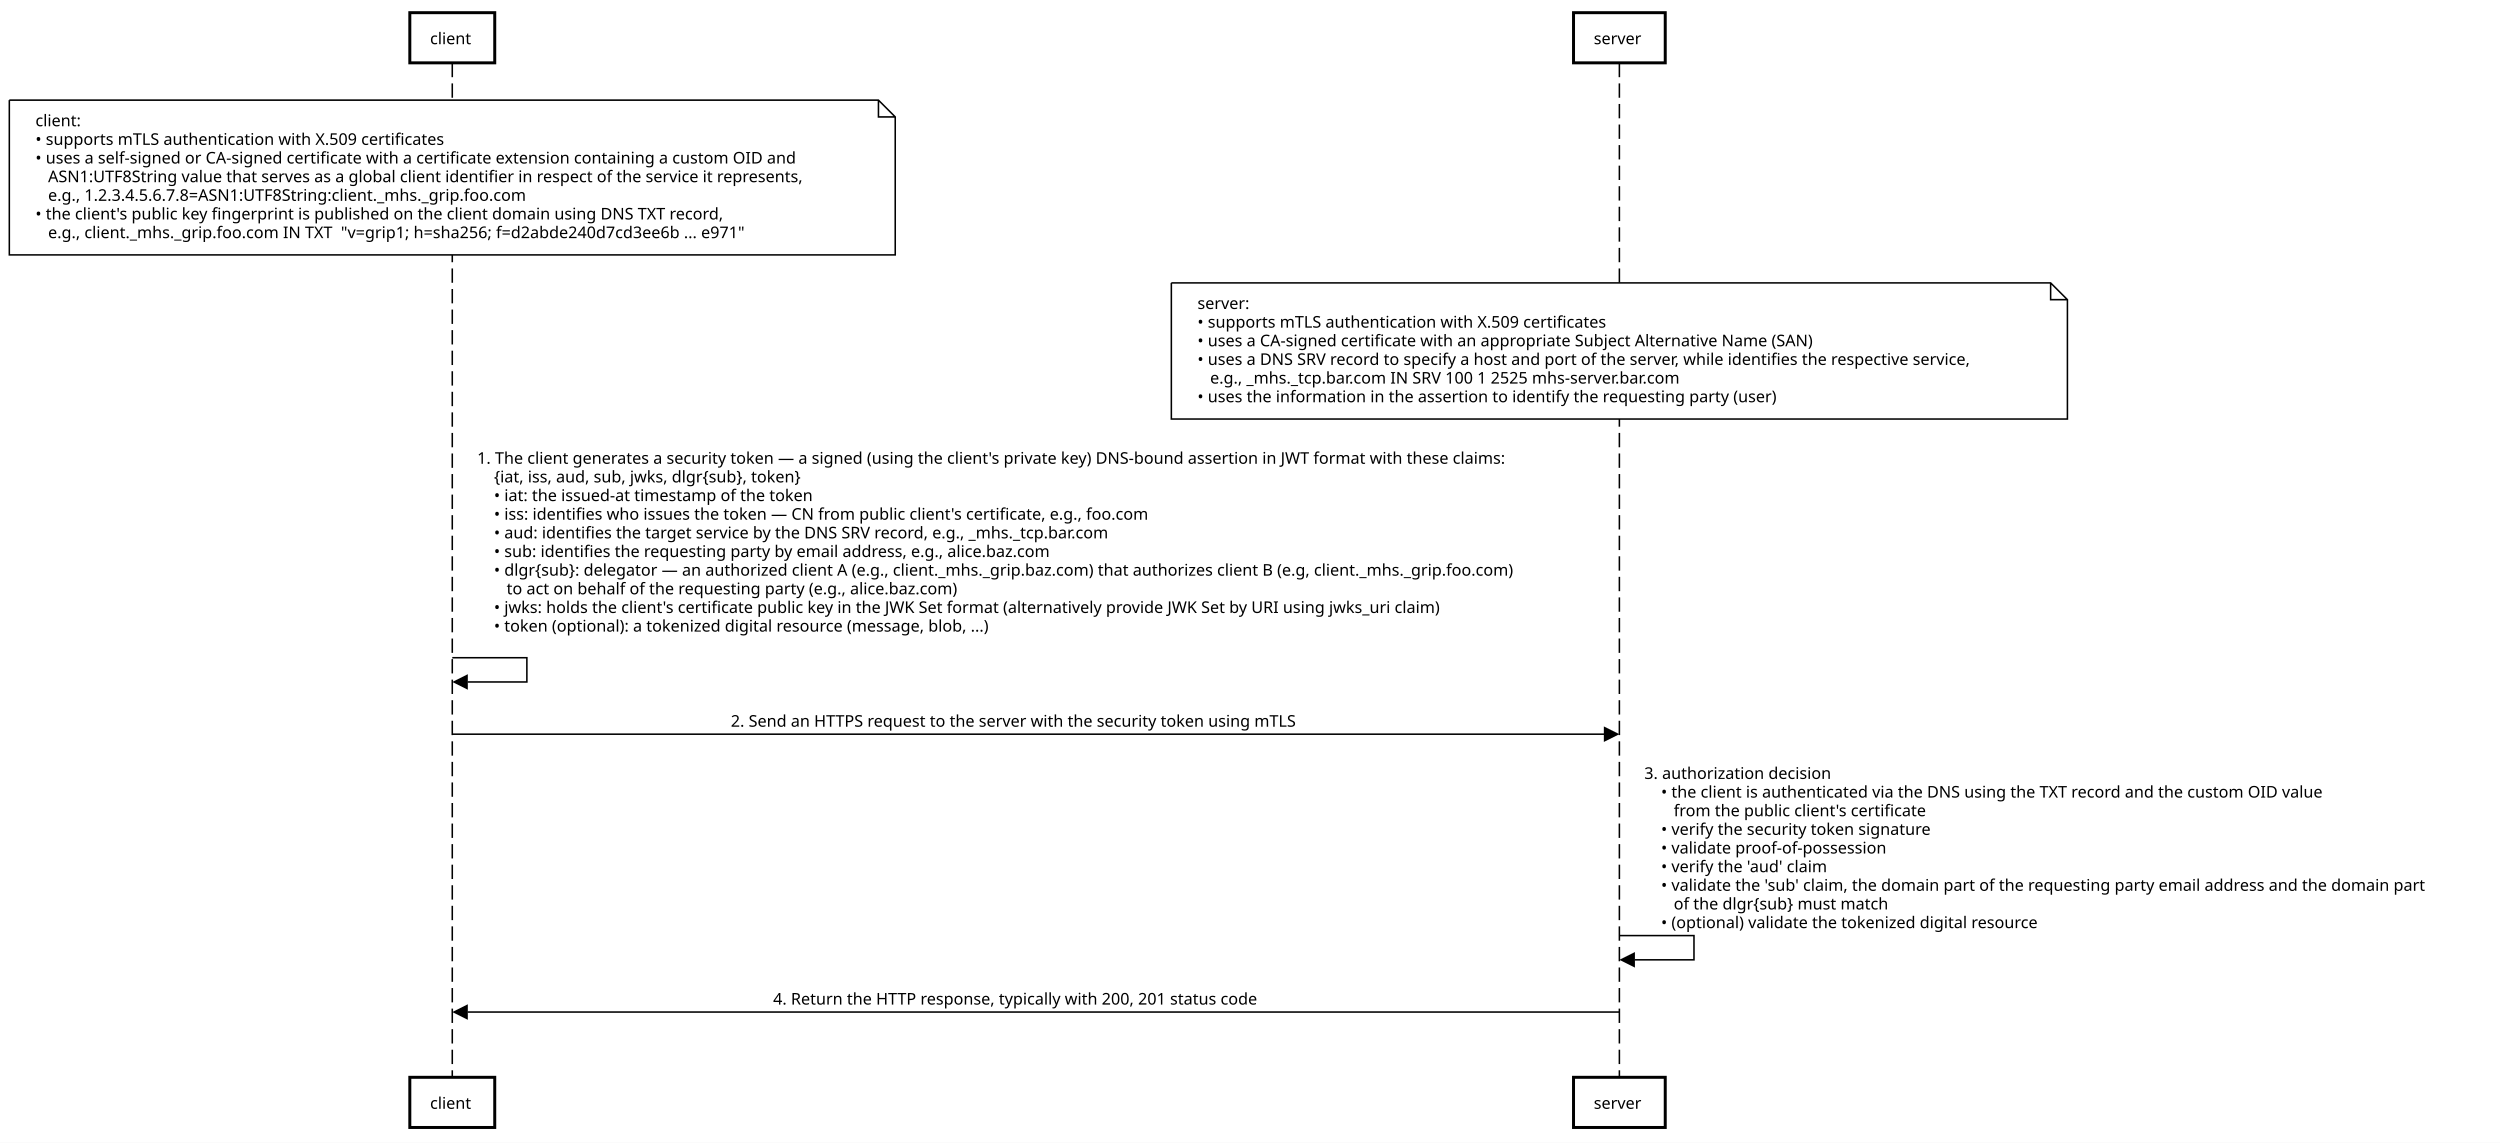
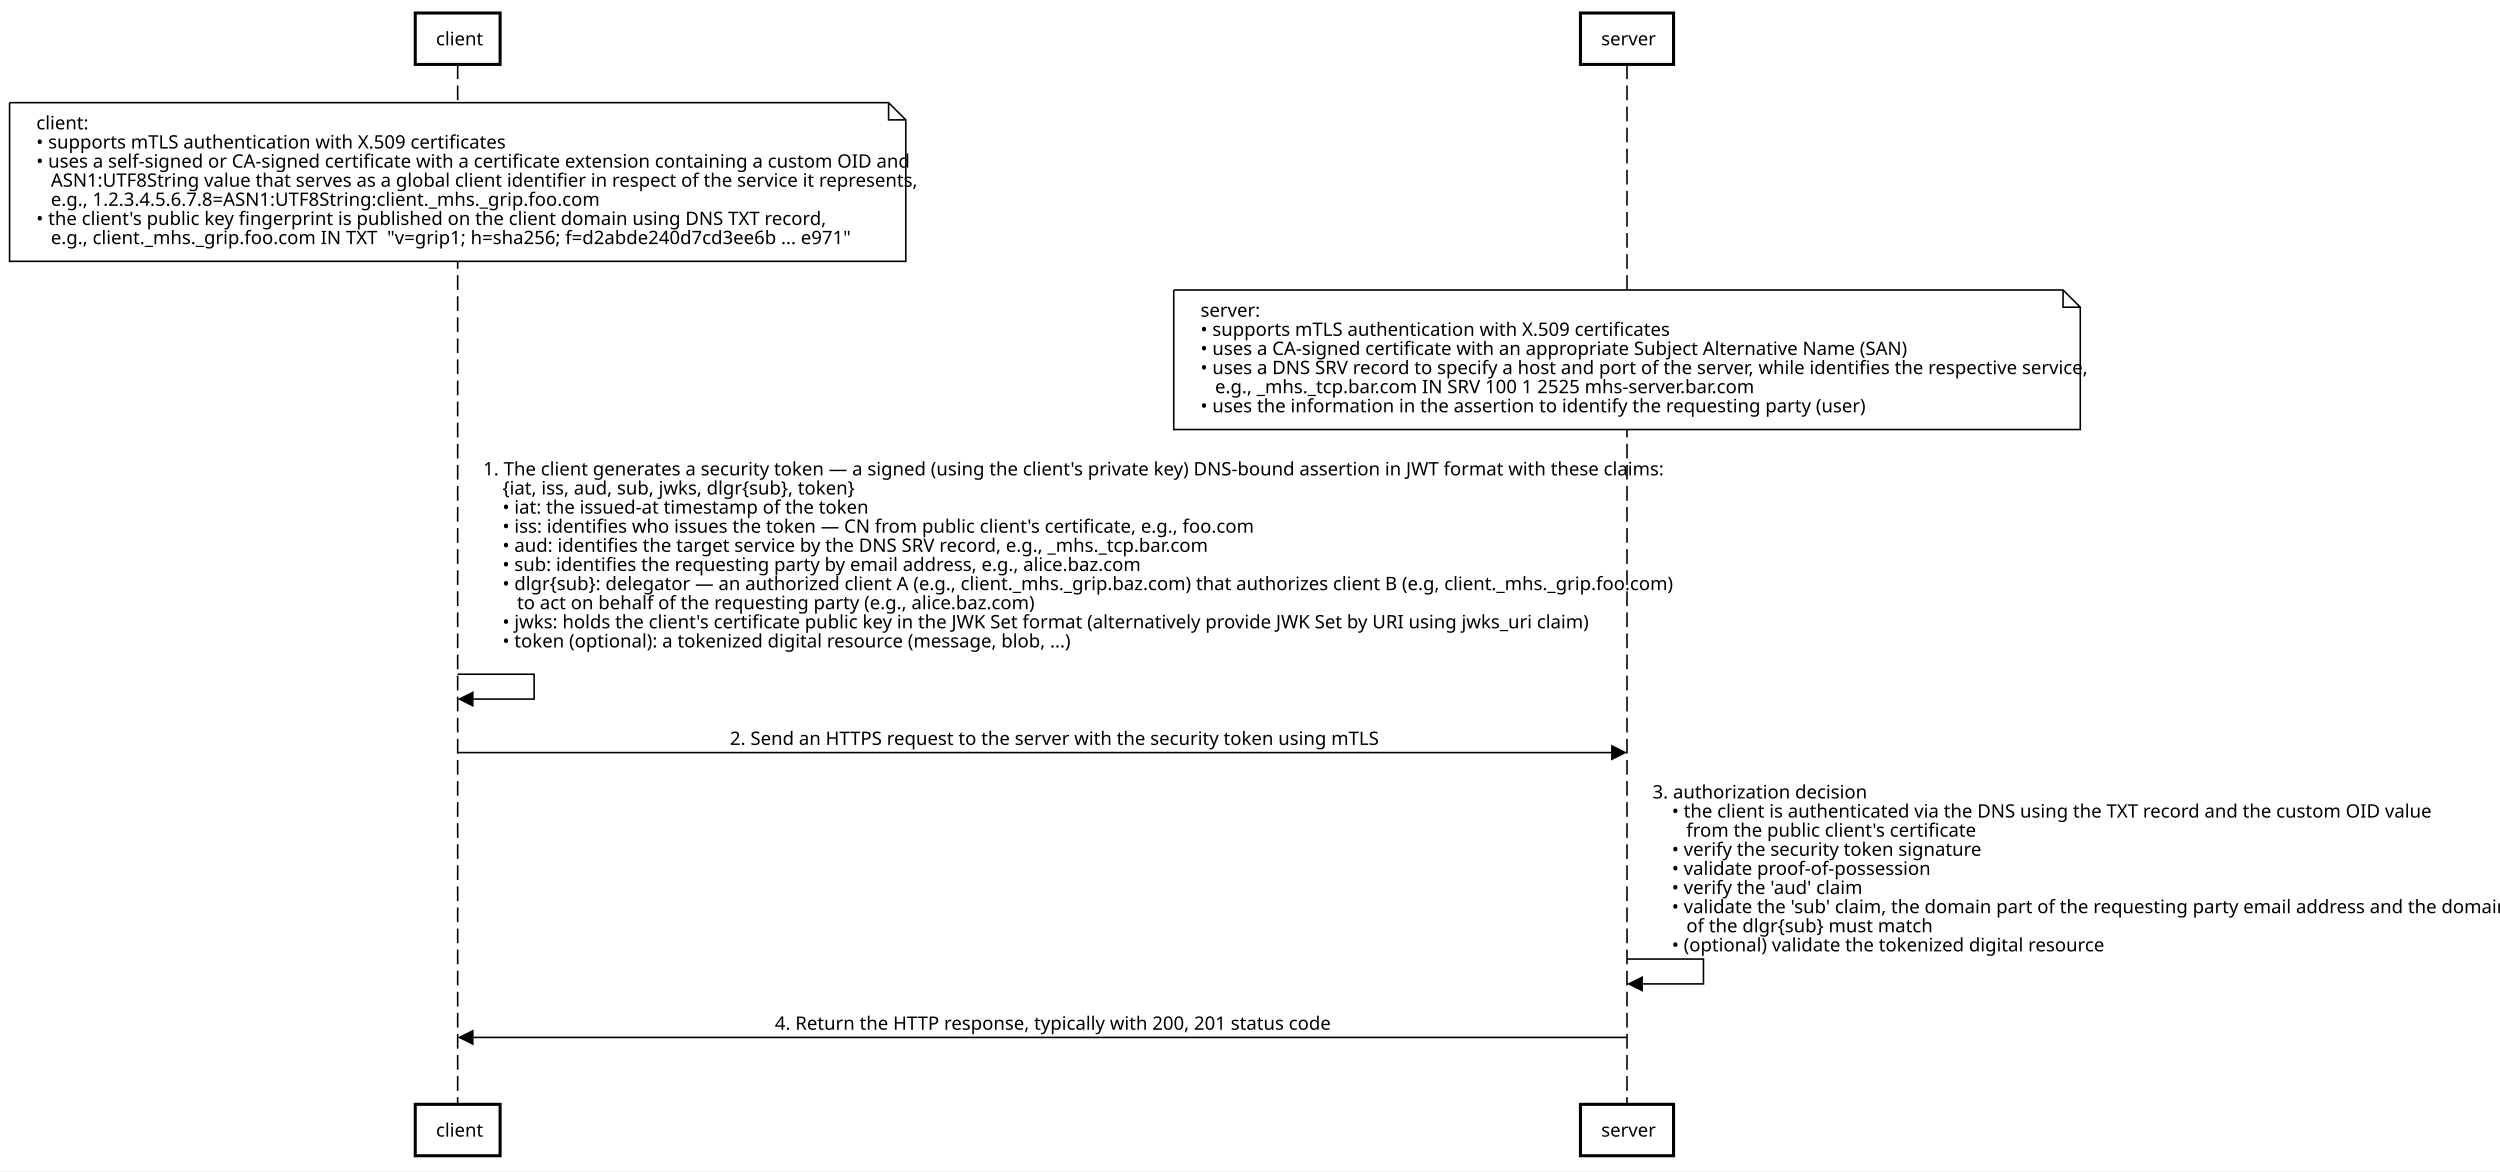
- <svg xmlns="http://www.w3.org/2000/svg" version="1.1" width="1853" height="847">
+ <svg xmlns="http://www.w3.org/2000/svg" version="1.1" width="1972" height="924">
  <defs />
  <g>
    <g />
    <g />
    <g />
    <g />
    <g />
    <g />
    <g />
    <g />
    <g />
    <g />
    <g />
    <g />
    <g />
    <g />
    <g />
    <g />
    <g />
    <g />
    <g />
    <g />
    <g />
    <g />
    <g />
    <g />
    <g />
    <g />
    <g />
    <g />
    <g />
    <g />
    <g />
    <g />
    <g />
    <g />
    <g />
    <g />
    <g />
    <g>
-       <rect fill="white" stroke="none" x="0" y="0" width="1853" height="847" />
-     </g>
-     <g />
-     <g>
-       <path fill="none" stroke="black" paint-order="fill stroke markers" d=" M 335.229 46.58 L 335.229 798.502" stroke-miterlimit="10" stroke-width="1.152" stroke-dasharray="10.632,4.607" />
-       <path fill="none" stroke="black" paint-order="fill stroke markers" d=" M 1200.286 46.58 L 1200.286 798.502" stroke-miterlimit="10" stroke-width="1.152" stroke-dasharray="10.632,4.607" />
-     </g>
-     <g>
-       <path fill="none" stroke="none" />
-       <g>
-         <path fill="white" stroke="black" paint-order="fill stroke markers" d=" M 303.757 9.399 L 366.701 9.399 L 366.701 46.58 L 303.757 46.58 L 303.757 9.399 Z" stroke-miterlimit="10" stroke-width="2.212" stroke-dasharray="" />
-       </g>
-       <g>
-         <text fill="black" stroke="none" font-family="sans-serif" font-size="9pt" font-style="normal" font-weight="normal" text-decoration="normal" x="318.754" y="32.758" text-anchor="start" dominant-baseline="alphabetic" xml:space="preserve">client</text>
-       </g>
-       <path fill="none" stroke="none" />
-       <g>
-         <path fill="white" stroke="black" paint-order="fill stroke markers" d=" M 1166.297 9.399 L 1234.274 9.399 L 1234.274 46.58 L 1166.297 46.58 L 1166.297 9.399 Z" stroke-miterlimit="10" stroke-width="2.212" stroke-dasharray="" />
-       </g>
-       <g>
-         <text fill="black" stroke="none" font-family="sans-serif" font-size="9pt" font-style="normal" font-weight="normal" text-decoration="normal" x="1181.294" y="32.758" text-anchor="start" dominant-baseline="alphabetic" xml:space="preserve">server</text>
-       </g>
-       <path fill="none" stroke="none" />
-       <g>
-         <path fill="white" stroke="black" paint-order="fill stroke markers" d=" M 303.757 798.502 L 366.701 798.502 L 366.701 835.684 L 303.757 835.684 L 303.757 798.502 Z" stroke-miterlimit="10" stroke-width="2.212" stroke-dasharray="" />
-       </g>
-       <g>
-         <text fill="black" stroke="none" font-family="sans-serif" font-size="9pt" font-style="normal" font-weight="normal" text-decoration="normal" x="318.754" y="821.862" text-anchor="start" dominant-baseline="alphabetic" xml:space="preserve">client</text>
-       </g>
-       <path fill="none" stroke="none" />
-       <g>
-         <path fill="white" stroke="black" paint-order="fill stroke markers" d=" M 1166.297 798.502 L 1234.274 798.502 L 1234.274 835.684 L 1166.297 835.684 L 1166.297 798.502 Z" stroke-miterlimit="10" stroke-width="2.212" stroke-dasharray="" />
-       </g>
-       <g>
-         <text fill="black" stroke="none" font-family="sans-serif" font-size="9pt" font-style="normal" font-weight="normal" text-decoration="normal" x="1181.294" y="821.862" text-anchor="start" dominant-baseline="alphabetic" xml:space="preserve">server</text>
-       </g>
-     </g>
-     <g>
-       <path fill="white" stroke="black" paint-order="fill stroke markers" d=" M 6.911 74.225 L 651.106 74.225 L 663.546 86.665 L 663.546 188.948 L 6.911 188.948 L 6.911 74.225 M 651.106 74.225 L 651.106 86.665 L 663.546 86.665" stroke-miterlimit="10" stroke-width="1.152" stroke-dasharray="" />
-       <g>
-         <text fill="black" stroke="none" font-family="sans-serif" font-size="9pt" font-style="normal" font-weight="normal" text-decoration="normal" x="26.262" y="93.576" text-anchor="start" dominant-baseline="alphabetic" xml:space="preserve">client:</text>
-         <text fill="black" stroke="none" font-family="sans-serif" font-size="9pt" font-style="normal" font-weight="normal" text-decoration="normal" x="26.262" y="107.398" text-anchor="start" dominant-baseline="alphabetic" xml:space="preserve">• supports mTLS authentication with X.509 certificates</text>
-         <text fill="black" stroke="none" font-family="sans-serif" font-size="9pt" font-style="normal" font-weight="normal" text-decoration="normal" x="26.262" y="121.22" text-anchor="start" dominant-baseline="alphabetic" xml:space="preserve">• uses a self-signed or CA-signed certificate with a certificate extension containing a custom OID and</text>
-         <text fill="black" stroke="none" font-family="sans-serif" font-size="9pt" font-style="normal" font-weight="normal" text-decoration="normal" x="26.262" y="135.042" text-anchor="start" dominant-baseline="alphabetic" xml:space="preserve">   ASN1:UTF8String value that serves as a global client identifier in respect of the service it represents,</text>
-         <text fill="black" stroke="none" font-family="sans-serif" font-size="9pt" font-style="normal" font-weight="normal" text-decoration="normal" x="26.262" y="148.864" text-anchor="start" dominant-baseline="alphabetic" xml:space="preserve">   e.g., 1.2.3.4.5.6.7.8=ASN1:UTF8String:client._mhs._grip.foo.com</text>
-         <text fill="black" stroke="none" font-family="sans-serif" font-size="9pt" font-style="normal" font-weight="normal" text-decoration="normal" x="26.262" y="162.686" text-anchor="start" dominant-baseline="alphabetic" xml:space="preserve">• the client's public key fingerprint is published on the client domain using DNS TXT record,</text>
-         <text fill="black" stroke="none" font-family="sans-serif" font-size="9pt" font-style="normal" font-weight="normal" text-decoration="normal" x="26.262" y="176.508" text-anchor="start" dominant-baseline="alphabetic" xml:space="preserve">   e.g., client._mhs._grip.foo.com IN TXT  "v=grip1; h=sha256; f=d2abde240d7cd3ee6b ... e971"</text>
-       </g>
-       <path fill="white" stroke="black" paint-order="fill stroke markers" d=" M 868.202 209.681 L 1519.93 209.681 L 1532.37 222.121 L 1532.37 310.582 L 868.202 310.582 L 868.202 209.681 M 1519.93 209.681 L 1519.93 222.121 L 1532.37 222.121" stroke-miterlimit="10" stroke-width="1.152" stroke-dasharray="" />
-       <g>
-         <text fill="black" stroke="none" font-family="sans-serif" font-size="9pt" font-style="normal" font-weight="normal" text-decoration="normal" x="887.553" y="229.032" text-anchor="start" dominant-baseline="alphabetic" xml:space="preserve">server:</text>
-         <text fill="black" stroke="none" font-family="sans-serif" font-size="9pt" font-style="normal" font-weight="normal" text-decoration="normal" x="887.553" y="242.854" text-anchor="start" dominant-baseline="alphabetic" xml:space="preserve">• supports mTLS authentication with X.509 certificates</text>
-         <text fill="black" stroke="none" font-family="sans-serif" font-size="9pt" font-style="normal" font-weight="normal" text-decoration="normal" x="887.553" y="256.676" text-anchor="start" dominant-baseline="alphabetic" xml:space="preserve">• uses a CA-signed certificate with an appropriate Subject Alternative Name (SAN)</text>
-         <text fill="black" stroke="none" font-family="sans-serif" font-size="9pt" font-style="normal" font-weight="normal" text-decoration="normal" x="887.553" y="270.498" text-anchor="start" dominant-baseline="alphabetic" xml:space="preserve">• uses a DNS SRV record to specify a host and port of the server, while identifies the respective service,</text>
-         <text fill="black" stroke="none" font-family="sans-serif" font-size="9pt" font-style="normal" font-weight="normal" text-decoration="normal" x="887.553" y="284.32" text-anchor="start" dominant-baseline="alphabetic" xml:space="preserve">   e.g., _mhs._tcp.bar.com IN SRV 100 1 2525 mhs-server.bar.com</text>
-         <text fill="black" stroke="none" font-family="sans-serif" font-size="9pt" font-style="normal" font-weight="normal" text-decoration="normal" x="887.553" y="298.143" text-anchor="start" dominant-baseline="alphabetic" xml:space="preserve">• uses the information in the assertion to identify the requesting party (user)</text>
-       </g>
-       <g>
-         <g>
-           <rect fill="white" stroke="none" x="351.585" y="331.316" width="828.897" height="17.969" />
-         </g>
-         <g>
-           <rect fill="white" stroke="none" x="351.585" y="345.138" width="275.863" height="17.969" />
-         </g>
-         <g>
-           <rect fill="white" stroke="none" x="351.585" y="358.96" width="276.647" height="17.969" />
-         </g>
-         <g>
-           <rect fill="white" stroke="none" x="351.585" y="372.782" width="544.897" height="17.969" />
-         </g>
-         <g>
-           <rect fill="white" stroke="none" x="351.585" y="386.604" width="517.897" height="17.969" />
-         </g>
-         <g>
-           <rect fill="white" stroke="none" x="351.585" y="400.426" width="468.613" height="17.969" />
-         </g>
-         <g>
-           <rect fill="white" stroke="none" x="351.585" y="414.248" width="843.863" height="17.969" />
-         </g>
-         <g>
-           <rect fill="white" stroke="none" x="351.585" y="428.07" width="393.813" height="17.969" />
-         </g>
-         <g>
-           <rect fill="white" stroke="none" x="351.585" y="441.892" width="783.697" height="17.969" />
-         </g>
-         <g>
-           <rect fill="white" stroke="none" x="351.585" y="455.714" width="419.447" height="17.969" />
-         </g>
-         <g>
-           <rect fill="white" stroke="none" x="351.585" y="469.537" width="4.147" height="17.969" />
-         </g>
-         <text fill="black" stroke="none" font-family="sans-serif" font-size="9pt" font-style="normal" font-weight="normal" text-decoration="normal" x="353.658" y="343.756" text-anchor="start" dominant-baseline="alphabetic" xml:space="preserve">1. The client generates a security token — a signed (using the client's private key) DNS-bound assertion in JWT format with these claims:</text>
-         <text fill="black" stroke="none" font-family="sans-serif" font-size="9pt" font-style="normal" font-weight="normal" text-decoration="normal" x="353.658" y="357.578" text-anchor="start" dominant-baseline="alphabetic" xml:space="preserve">    {iat, iss, aud, sub, jwks, dlgr{sub}, token}</text>
-         <text fill="black" stroke="none" font-family="sans-serif" font-size="9pt" font-style="normal" font-weight="normal" text-decoration="normal" x="353.658" y="371.4" text-anchor="start" dominant-baseline="alphabetic" xml:space="preserve">    • iat: the issued-at timestamp of the token</text>
-         <text fill="black" stroke="none" font-family="sans-serif" font-size="9pt" font-style="normal" font-weight="normal" text-decoration="normal" x="353.658" y="385.222" text-anchor="start" dominant-baseline="alphabetic" xml:space="preserve">    • iss: identifies who issues the token — CN from public client's certificate, e.g., foo.com</text>
-         <text fill="black" stroke="none" font-family="sans-serif" font-size="9pt" font-style="normal" font-weight="normal" text-decoration="normal" x="353.658" y="399.044" text-anchor="start" dominant-baseline="alphabetic" xml:space="preserve">    • aud: identifies the target service by the DNS SRV record, e.g., _mhs._tcp.bar.com</text>
-         <text fill="black" stroke="none" font-family="sans-serif" font-size="9pt" font-style="normal" font-weight="normal" text-decoration="normal" x="353.658" y="412.866" text-anchor="start" dominant-baseline="alphabetic" xml:space="preserve">    • sub: identifies the requesting party by email address, e.g., alice.baz.com</text>
-         <text fill="black" stroke="none" font-family="sans-serif" font-size="9pt" font-style="normal" font-weight="normal" text-decoration="normal" x="353.658" y="426.688" text-anchor="start" dominant-baseline="alphabetic" xml:space="preserve">    • dlgr{sub}: delegator — an authorized client A (e.g., client._mhs._grip.baz.com) that authorizes client B (e.g, client._mhs._grip.foo.com)</text>
-         <text fill="black" stroke="none" font-family="sans-serif" font-size="9pt" font-style="normal" font-weight="normal" text-decoration="normal" x="353.658" y="440.51" text-anchor="start" dominant-baseline="alphabetic" xml:space="preserve">       to act on behalf of the requesting party (e.g., alice.baz.com)</text>
-         <text fill="black" stroke="none" font-family="sans-serif" font-size="9pt" font-style="normal" font-weight="normal" text-decoration="normal" x="353.658" y="454.332" text-anchor="start" dominant-baseline="alphabetic" xml:space="preserve">    • jwks: holds the client's certificate public key in the JWK Set format (alternatively provide JWK Set by URI using jwks_uri claim)</text>
-         <text fill="black" stroke="none" font-family="sans-serif" font-size="9pt" font-style="normal" font-weight="normal" text-decoration="normal" x="353.658" y="468.154" text-anchor="start" dominant-baseline="alphabetic" xml:space="preserve">    • token (optional): a tokenized digital resource (message, blob, ...)</text>
-         <text fill="black" stroke="none" font-family="sans-serif" font-size="9pt" font-style="normal" font-weight="normal" text-decoration="normal" x="353.658" y="481.976" text-anchor="start" dominant-baseline="alphabetic" xml:space="preserve" />
-       </g>
-       <g>
-         <path fill="none" stroke="black" paint-order="fill stroke markers" d=" M 335.229 487.505 L 390.517 487.505 L 390.517 505.474 L 346.609 505.474" stroke-miterlimit="10" stroke-width="1.152" stroke-dasharray="" />
-         <g transform="translate(335.2287,505.474) translate(-335.2287,-505.474)">
-           <path fill="black" stroke="none" paint-order="stroke fill markers" d=" M 346.747 499.715 L 335.229 505.474 L 346.747 511.233 Z" />
-         </g>
-       </g>
-       <g>
-         <g>
-           <rect fill="white" stroke="none" x="539.601" y="526.207" width="456.313" height="17.969" />
-         </g>
-         <text fill="black" stroke="none" font-family="sans-serif" font-size="9pt" font-style="normal" font-weight="normal" text-decoration="normal" x="541.674" y="538.647" text-anchor="start" dominant-baseline="alphabetic" xml:space="preserve">2. Send an HTTPS request to the server with the security token using mTLS</text>
-       </g>
-       <g>
-         <path fill="none" stroke="black" paint-order="fill stroke markers" d=" M 335.229 544.176 L 1188.906 544.176" stroke-miterlimit="10" stroke-width="1.152" stroke-dasharray="" />
-         <g transform="translate(1200.286,544.1759) translate(-1200.286,-544.1759)">
-           <path fill="black" stroke="none" paint-order="stroke fill markers" d=" M 1188.767 538.417 L 1200.286 544.176 L 1188.767 549.935 Z" />
-         </g>
-       </g>
-       <g>
-         <g>
-           <rect fill="white" stroke="none" x="1216.642" y="564.909" width="152.197" height="17.969" />
-         </g>
-         <g>
-           <rect fill="white" stroke="none" x="1216.642" y="578.731" width="551.513" height="17.969" />
-         </g>
-         <g>
-           <rect fill="white" stroke="none" x="1216.642" y="592.553" width="232.88" height="17.969" />
-         </g>
-         <g>
-           <rect fill="white" stroke="none" x="1216.642" y="606.375" width="237.08" height="17.969" />
-         </g>
-         <g>
-           <rect fill="white" stroke="none" x="1216.642" y="620.197" width="198.28" height="17.969" />
-         </g>
-         <g>
-           <rect fill="white" stroke="none" x="1216.642" y="634.02" width="156.78" height="17.969" />
-         </g>
-         <g>
-           <rect fill="white" stroke="none" x="1216.642" y="647.842" width="631.73" height="17.969" />
-         </g>
-         <g>
-           <rect fill="white" stroke="none" x="1216.642" y="661.664" width="205.78" height="17.969" />
-         </g>
-         <g>
-           <rect fill="white" stroke="none" x="1216.642" y="675.486" width="322.613" height="17.969" />
-         </g>
-         <text fill="black" stroke="none" font-family="sans-serif" font-size="9pt" font-style="normal" font-weight="normal" text-decoration="normal" x="1218.715" y="577.349" text-anchor="start" dominant-baseline="alphabetic" xml:space="preserve">3. authorization decision</text>
-         <text fill="black" stroke="none" font-family="sans-serif" font-size="9pt" font-style="normal" font-weight="normal" text-decoration="normal" x="1218.715" y="591.171" text-anchor="start" dominant-baseline="alphabetic" xml:space="preserve">    • the client is authenticated via the DNS using the TXT record and the custom OID value</text>
-         <text fill="black" stroke="none" font-family="sans-serif" font-size="9pt" font-style="normal" font-weight="normal" text-decoration="normal" x="1218.715" y="604.993" text-anchor="start" dominant-baseline="alphabetic" xml:space="preserve">       from the public client's certificate</text>
-         <text fill="black" stroke="none" font-family="sans-serif" font-size="9pt" font-style="normal" font-weight="normal" text-decoration="normal" x="1218.715" y="618.815" text-anchor="start" dominant-baseline="alphabetic" xml:space="preserve">    • verify the security token signature</text>
-         <text fill="black" stroke="none" font-family="sans-serif" font-size="9pt" font-style="normal" font-weight="normal" text-decoration="normal" x="1218.715" y="632.637" text-anchor="start" dominant-baseline="alphabetic" xml:space="preserve">    • validate proof-of-possession</text>
-         <text fill="black" stroke="none" font-family="sans-serif" font-size="9pt" font-style="normal" font-weight="normal" text-decoration="normal" x="1218.715" y="646.459" text-anchor="start" dominant-baseline="alphabetic" xml:space="preserve">    • verify the 'aud' claim</text>
-         <text fill="black" stroke="none" font-family="sans-serif" font-size="9pt" font-style="normal" font-weight="normal" text-decoration="normal" x="1218.715" y="660.281" text-anchor="start" dominant-baseline="alphabetic" xml:space="preserve">    • validate the 'sub' claim, the domain part of the requesting party email address and the domain part</text>
-         <text fill="black" stroke="none" font-family="sans-serif" font-size="9pt" font-style="normal" font-weight="normal" text-decoration="normal" x="1218.715" y="674.104" text-anchor="start" dominant-baseline="alphabetic" xml:space="preserve">       of the dlgr{sub} must match</text>
-         <text fill="black" stroke="none" font-family="sans-serif" font-size="9pt" font-style="normal" font-weight="normal" text-decoration="normal" x="1218.715" y="687.926" text-anchor="start" dominant-baseline="alphabetic" xml:space="preserve">    • (optional) validate the tokenized digital resource</text>
-       </g>
-       <g>
-         <path fill="none" stroke="black" paint-order="fill stroke markers" d=" M 1200.286 693.455 L 1255.574 693.455 L 1255.574 711.423 L 1211.666 711.423" stroke-miterlimit="10" stroke-width="1.152" stroke-dasharray="" />
-         <g transform="translate(1200.286,711.4232) translate(-1200.286,-711.4232)">
-           <path fill="black" stroke="none" paint-order="stroke fill markers" d=" M 1211.804 705.664 L 1200.286 711.423 L 1211.804 717.182 Z" />
-         </g>
-       </g>
-       <g>
-         <g>
-           <rect fill="white" stroke="none" x="570.959" y="732.156" width="393.597" height="17.969" />
-         </g>
-         <text fill="black" stroke="none" font-family="sans-serif" font-size="9pt" font-style="normal" font-weight="normal" text-decoration="normal" x="573.032" y="744.596" text-anchor="start" dominant-baseline="alphabetic" xml:space="preserve">4. Return the HTTP response, typically with 200, 201 status code</text>
-       </g>
-       <g>
-         <path fill="none" stroke="black" paint-order="fill stroke markers" d=" M 1200.286 750.125 L 346.609 750.125" stroke-miterlimit="10" stroke-width="1.152" stroke-dasharray="" />
-         <g transform="translate(335.2287,750.1251) translate(-335.2287,-750.1251)">
-           <path fill="black" stroke="none" paint-order="stroke fill markers" d=" M 346.747 744.366 L 335.229 750.125 L 346.747 755.884 Z" />
+       <rect fill="white" stroke="none" x="0" y="0" width="1972" height="924" />
+     </g>
+     <g />
+     <g>
+       <path fill="none" stroke="black" paint-order="fill stroke markers" d=" M 361.013 50.815 L 361.013 871.094" stroke-miterlimit="10" stroke-width="1.257" stroke-dasharray="11.599,5.026" />
+       <path fill="none" stroke="black" paint-order="fill stroke markers" d=" M 1283.382 50.815 L 1283.382 871.094" stroke-miterlimit="10" stroke-width="1.257" stroke-dasharray="11.599,5.026" />
+     </g>
+     <g>
+       <path fill="none" stroke="none" />
+       <g>
+         <path fill="white" stroke="black" paint-order="fill stroke markers" d=" M 327.545 10.253 L 394.48 10.253 L 394.48 50.815 L 327.545 50.815 L 327.545 10.253 Z" stroke-miterlimit="10" stroke-width="2.413" stroke-dasharray="" />
+       </g>
+       <g>
+         <text fill="black" stroke="none" font-family="sans-serif" font-size="11pt" font-style="normal" font-weight="normal" text-decoration="normal" x="343.905" y="35.736" text-anchor="start" dominant-baseline="alphabetic" xml:space="preserve">client</text>
+       </g>
+       <path fill="none" stroke="none" />
+       <g>
+         <path fill="white" stroke="black" paint-order="fill stroke markers" d=" M 1246.662 10.253 L 1320.103 10.253 L 1320.103 50.815 L 1246.662 50.815 L 1246.662 10.253 Z" stroke-miterlimit="10" stroke-width="2.413" stroke-dasharray="" />
+       </g>
+       <g>
+         <text fill="black" stroke="none" font-family="sans-serif" font-size="11pt" font-style="normal" font-weight="normal" text-decoration="normal" x="1263.022" y="35.736" text-anchor="start" dominant-baseline="alphabetic" xml:space="preserve">server</text>
+       </g>
+       <path fill="none" stroke="none" />
+       <g>
+         <path fill="white" stroke="black" paint-order="fill stroke markers" d=" M 327.545 871.094 L 394.48 871.094 L 394.48 911.655 L 327.545 911.655 L 327.545 871.094 Z" stroke-miterlimit="10" stroke-width="2.413" stroke-dasharray="" />
+       </g>
+       <g>
+         <text fill="black" stroke="none" font-family="sans-serif" font-size="11pt" font-style="normal" font-weight="normal" text-decoration="normal" x="343.905" y="896.576" text-anchor="start" dominant-baseline="alphabetic" xml:space="preserve">client</text>
+       </g>
+       <path fill="none" stroke="none" />
+       <g>
+         <path fill="white" stroke="black" paint-order="fill stroke markers" d=" M 1246.662 871.094 L 1320.103 871.094 L 1320.103 911.655 L 1246.662 911.655 L 1246.662 871.094 Z" stroke-miterlimit="10" stroke-width="2.413" stroke-dasharray="" />
+       </g>
+       <g>
+         <text fill="black" stroke="none" font-family="sans-serif" font-size="11pt" font-style="normal" font-weight="normal" text-decoration="normal" x="1263.022" y="896.576" text-anchor="start" dominant-baseline="alphabetic" xml:space="preserve">server</text>
+       </g>
+     </g>
+     <g>
+       <path fill="white" stroke="black" paint-order="fill stroke markers" d=" M 7.539 80.972 L 700.915 80.972 L 714.486 94.543 L 714.486 206.125 L 7.539 206.125 L 7.539 80.972 M 700.915 80.972 L 700.915 94.543 L 714.486 94.543" stroke-miterlimit="10" stroke-width="1.257" stroke-dasharray="" />
+       <g>
+         <text fill="black" stroke="none" font-family="sans-serif" font-size="11pt" font-style="normal" font-weight="normal" text-decoration="normal" x="28.649" y="102.082" text-anchor="start" dominant-baseline="alphabetic" xml:space="preserve">client:</text>
+         <text fill="black" stroke="none" font-family="sans-serif" font-size="11pt" font-style="normal" font-weight="normal" text-decoration="normal" x="28.649" y="117.161" text-anchor="start" dominant-baseline="alphabetic" xml:space="preserve">• supports mTLS authentication with X.509 certificates</text>
+         <text fill="black" stroke="none" font-family="sans-serif" font-size="11pt" font-style="normal" font-weight="normal" text-decoration="normal" x="28.649" y="132.24" text-anchor="start" dominant-baseline="alphabetic" xml:space="preserve">• uses a self-signed or CA-signed certificate with a certificate extension containing a custom OID and</text>
+         <text fill="black" stroke="none" font-family="sans-serif" font-size="11pt" font-style="normal" font-weight="normal" text-decoration="normal" x="28.649" y="147.318" text-anchor="start" dominant-baseline="alphabetic" xml:space="preserve">   ASN1:UTF8String value that serves as a global client identifier in respect of the service it represents,</text>
+         <text fill="black" stroke="none" font-family="sans-serif" font-size="11pt" font-style="normal" font-weight="normal" text-decoration="normal" x="28.649" y="162.397" text-anchor="start" dominant-baseline="alphabetic" xml:space="preserve">   e.g., 1.2.3.4.5.6.7.8=ASN1:UTF8String:client._mhs._grip.foo.com</text>
+         <text fill="black" stroke="none" font-family="sans-serif" font-size="11pt" font-style="normal" font-weight="normal" text-decoration="normal" x="28.649" y="177.476" text-anchor="start" dominant-baseline="alphabetic" xml:space="preserve">• the client's public key fingerprint is published on the client domain using DNS TXT record,</text>
+         <text fill="black" stroke="none" font-family="sans-serif" font-size="11pt" font-style="normal" font-weight="normal" text-decoration="normal" x="28.649" y="192.554" text-anchor="start" dominant-baseline="alphabetic" xml:space="preserve">   e.g., client._mhs._grip.foo.com IN TXT  "v=grip1; h=sha256; f=d2abde240d7cd3ee6b ... e971"</text>
+       </g>
+       <path fill="white" stroke="black" paint-order="fill stroke markers" d=" M 925.844 228.743 L 1627.35 228.743 L 1640.92 242.314 L 1640.92 338.817 L 925.844 338.817 L 925.844 228.743 M 1627.35 228.743 L 1627.35 242.314 L 1640.92 242.314" stroke-miterlimit="10" stroke-width="1.257" stroke-dasharray="" />
+       <g>
+         <text fill="black" stroke="none" font-family="sans-serif" font-size="11pt" font-style="normal" font-weight="normal" text-decoration="normal" x="946.954" y="249.853" text-anchor="start" dominant-baseline="alphabetic" xml:space="preserve">server:</text>
+         <text fill="black" stroke="none" font-family="sans-serif" font-size="11pt" font-style="normal" font-weight="normal" text-decoration="normal" x="946.954" y="264.932" text-anchor="start" dominant-baseline="alphabetic" xml:space="preserve">• supports mTLS authentication with X.509 certificates</text>
+         <text fill="black" stroke="none" font-family="sans-serif" font-size="11pt" font-style="normal" font-weight="normal" text-decoration="normal" x="946.954" y="280.011" text-anchor="start" dominant-baseline="alphabetic" xml:space="preserve">• uses a CA-signed certificate with an appropriate Subject Alternative Name (SAN)</text>
+         <text fill="black" stroke="none" font-family="sans-serif" font-size="11pt" font-style="normal" font-weight="normal" text-decoration="normal" x="946.954" y="295.089" text-anchor="start" dominant-baseline="alphabetic" xml:space="preserve">• uses a DNS SRV record to specify a host and port of the server, while identifies the respective service,</text>
+         <text fill="black" stroke="none" font-family="sans-serif" font-size="11pt" font-style="normal" font-weight="normal" text-decoration="normal" x="946.954" y="310.168" text-anchor="start" dominant-baseline="alphabetic" xml:space="preserve">   e.g., _mhs._tcp.bar.com IN SRV 100 1 2525 mhs-server.bar.com</text>
+         <text fill="black" stroke="none" font-family="sans-serif" font-size="11pt" font-style="normal" font-weight="normal" text-decoration="normal" x="946.954" y="325.246" text-anchor="start" dominant-baseline="alphabetic" xml:space="preserve">• uses the information in the assertion to identify the requesting party (user)</text>
+       </g>
+       <g>
+         <g>
+           <rect fill="white" stroke="none" x="378.856" y="361.435" width="894.418" height="19.602" />
+         </g>
+         <g>
+           <rect fill="white" stroke="none" x="378.856" y="376.514" width="283.15" height="19.602" />
+         </g>
+         <g>
+           <rect fill="white" stroke="none" x="378.856" y="391.593" width="289.891" height="19.602" />
+         </g>
+         <g>
+           <rect fill="white" stroke="none" x="378.856" y="406.671" width="582.651" height="19.602" />
+         </g>
+         <g>
+           <rect fill="white" stroke="none" x="378.856" y="421.75" width="560.072" height="19.602" />
+         </g>
+         <g>
+           <rect fill="white" stroke="none" x="378.856" y="436.828" width="498.449" height="19.602" />
+         </g>
+         <g>
+           <rect fill="white" stroke="none" x="378.856" y="451.907" width="899.249" height="19.602" />
+         </g>
+         <g>
+           <rect fill="white" stroke="none" x="378.856" y="466.986" width="419.192" height="19.602" />
+         </g>
+         <g>
+           <rect fill="white" stroke="none" x="378.856" y="482.064" width="845.712" height="19.602" />
+         </g>
+         <g>
+           <rect fill="white" stroke="none" x="378.856" y="497.143" width="447.124" height="19.602" />
+         </g>
+         <g>
+           <rect fill="white" stroke="none" x="378.856" y="512.222" width="4.524" height="19.602" />
+         </g>
+         <text fill="black" stroke="none" font-family="sans-serif" font-size="11pt" font-style="normal" font-weight="normal" text-decoration="normal" x="381.118" y="375.006" text-anchor="start" dominant-baseline="alphabetic" xml:space="preserve">1. The client generates a security token — a signed (using the client's private key) DNS-bound assertion in JWT format with these claims:</text>
+         <text fill="black" stroke="none" font-family="sans-serif" font-size="11pt" font-style="normal" font-weight="normal" text-decoration="normal" x="381.118" y="390.085" text-anchor="start" dominant-baseline="alphabetic" xml:space="preserve">    {iat, iss, aud, sub, jwks, dlgr{sub}, token}</text>
+         <text fill="black" stroke="none" font-family="sans-serif" font-size="11pt" font-style="normal" font-weight="normal" text-decoration="normal" x="381.118" y="405.163" text-anchor="start" dominant-baseline="alphabetic" xml:space="preserve">    • iat: the issued-at timestamp of the token</text>
+         <text fill="black" stroke="none" font-family="sans-serif" font-size="11pt" font-style="normal" font-weight="normal" text-decoration="normal" x="381.118" y="420.242" text-anchor="start" dominant-baseline="alphabetic" xml:space="preserve">    • iss: identifies who issues the token — CN from public client's certificate, e.g., foo.com</text>
+         <text fill="black" stroke="none" font-family="sans-serif" font-size="11pt" font-style="normal" font-weight="normal" text-decoration="normal" x="381.118" y="435.321" text-anchor="start" dominant-baseline="alphabetic" xml:space="preserve">    • aud: identifies the target service by the DNS SRV record, e.g., _mhs._tcp.bar.com</text>
+         <text fill="black" stroke="none" font-family="sans-serif" font-size="11pt" font-style="normal" font-weight="normal" text-decoration="normal" x="381.118" y="450.399" text-anchor="start" dominant-baseline="alphabetic" xml:space="preserve">    • sub: identifies the requesting party by email address, e.g., alice.baz.com</text>
+         <text fill="black" stroke="none" font-family="sans-serif" font-size="11pt" font-style="normal" font-weight="normal" text-decoration="normal" x="381.118" y="465.478" text-anchor="start" dominant-baseline="alphabetic" xml:space="preserve">    • dlgr{sub}: delegator — an authorized client A (e.g., client._mhs._grip.baz.com) that authorizes client B (e.g, client._mhs._grip.foo.com)</text>
+         <text fill="black" stroke="none" font-family="sans-serif" font-size="11pt" font-style="normal" font-weight="normal" text-decoration="normal" x="381.118" y="480.557" text-anchor="start" dominant-baseline="alphabetic" xml:space="preserve">       to act on behalf of the requesting party (e.g., alice.baz.com)</text>
+         <text fill="black" stroke="none" font-family="sans-serif" font-size="11pt" font-style="normal" font-weight="normal" text-decoration="normal" x="381.118" y="495.635" text-anchor="start" dominant-baseline="alphabetic" xml:space="preserve">    • jwks: holds the client's certificate public key in the JWK Set format (alternatively provide JWK Set by URI using jwks_uri claim)</text>
+         <text fill="black" stroke="none" font-family="sans-serif" font-size="11pt" font-style="normal" font-weight="normal" text-decoration="normal" x="381.118" y="510.714" text-anchor="start" dominant-baseline="alphabetic" xml:space="preserve">    • token (optional): a tokenized digital resource (message, blob, ...)</text>
+         <text fill="black" stroke="none" font-family="sans-serif" font-size="11pt" font-style="normal" font-weight="normal" text-decoration="normal" x="381.118" y="525.792" text-anchor="start" dominant-baseline="alphabetic" xml:space="preserve" />
+       </g>
+       <g>
+         <path fill="none" stroke="black" paint-order="fill stroke markers" d=" M 361.013 531.824 L 421.327 531.824 L 421.327 551.426 L 373.428 551.426" stroke-miterlimit="10" stroke-width="1.257" stroke-dasharray="" />
+         <g transform="translate(361.0128,551.4262) translate(-361.0128,-551.4262)">
+           <path fill="black" stroke="none" paint-order="stroke fill markers" d=" M 373.578 545.143 L 361.013 551.426 L 373.578 557.709 Z" />
+         </g>
+       </g>
+       <g>
+         <g>
+           <rect fill="white" stroke="none" x="573.513" y="574.044" width="497.369" height="19.602" />
+         </g>
+         <text fill="black" stroke="none" font-family="sans-serif" font-size="11pt" font-style="normal" font-weight="normal" text-decoration="normal" x="575.775" y="587.615" text-anchor="start" dominant-baseline="alphabetic" xml:space="preserve">2. Send an HTTPS request to the server with the security token using mTLS</text>
+       </g>
+       <g>
+         <path fill="none" stroke="black" paint-order="fill stroke markers" d=" M 361.013 593.646 L 1270.968 593.646" stroke-miterlimit="10" stroke-width="1.257" stroke-dasharray="" />
+         <g transform="translate(1283.382,593.6464) translate(-1283.382,-593.6464)">
+           <path fill="black" stroke="none" paint-order="stroke fill markers" d=" M 1270.817 587.364 L 1283.382 593.646 L 1270.817 599.929 Z" />
+         </g>
+       </g>
+       <g>
+         <g>
+           <rect fill="white" stroke="none" x="1301.225" y="616.264" width="162.586" height="19.602" />
+         </g>
+         <g>
+           <rect fill="white" stroke="none" x="1301.225" y="631.343" width="592.126" height="19.602" />
+         </g>
+         <g>
+           <rect fill="white" stroke="none" x="1301.225" y="646.422" width="244.355" height="19.602" />
+         </g>
+         <g>
+           <rect fill="white" stroke="none" x="1301.225" y="661.5" width="248.334" height="19.602" />
+         </g>
+         <g>
+           <rect fill="white" stroke="none" x="1301.225" y="676.579" width="213.318" height="19.602" />
+         </g>
+         <g>
+           <rect fill="white" stroke="none" x="1301.225" y="691.658" width="161.871" height="19.602" />
+         </g>
+         <g>
+           <rect fill="white" stroke="none" x="1301.225" y="706.736" width="666.194" height="19.602" />
+         </g>
+         <g>
+           <rect fill="white" stroke="none" x="1301.225" y="721.815" width="211.443" height="19.602" />
+         </g>
+         <g>
+           <rect fill="white" stroke="none" x="1301.225" y="736.894" width="340.422" height="19.602" />
+         </g>
+         <text fill="black" stroke="none" font-family="sans-serif" font-size="11pt" font-style="normal" font-weight="normal" text-decoration="normal" x="1303.487" y="629.835" text-anchor="start" dominant-baseline="alphabetic" xml:space="preserve">3. authorization decision</text>
+         <text fill="black" stroke="none" font-family="sans-serif" font-size="11pt" font-style="normal" font-weight="normal" text-decoration="normal" x="1303.487" y="644.914" text-anchor="start" dominant-baseline="alphabetic" xml:space="preserve">    • the client is authenticated via the DNS using the TXT record and the custom OID value</text>
+         <text fill="black" stroke="none" font-family="sans-serif" font-size="11pt" font-style="normal" font-weight="normal" text-decoration="normal" x="1303.487" y="659.992" text-anchor="start" dominant-baseline="alphabetic" xml:space="preserve">       from the public client's certificate</text>
+         <text fill="black" stroke="none" font-family="sans-serif" font-size="11pt" font-style="normal" font-weight="normal" text-decoration="normal" x="1303.487" y="675.071" text-anchor="start" dominant-baseline="alphabetic" xml:space="preserve">    • verify the security token signature</text>
+         <text fill="black" stroke="none" font-family="sans-serif" font-size="11pt" font-style="normal" font-weight="normal" text-decoration="normal" x="1303.487" y="690.15" text-anchor="start" dominant-baseline="alphabetic" xml:space="preserve">    • validate proof-of-possession</text>
+         <text fill="black" stroke="none" font-family="sans-serif" font-size="11pt" font-style="normal" font-weight="normal" text-decoration="normal" x="1303.487" y="705.228" text-anchor="start" dominant-baseline="alphabetic" xml:space="preserve">    • verify the 'aud' claim</text>
+         <text fill="black" stroke="none" font-family="sans-serif" font-size="11pt" font-style="normal" font-weight="normal" text-decoration="normal" x="1303.487" y="720.307" text-anchor="start" dominant-baseline="alphabetic" xml:space="preserve">    • validate the 'sub' claim, the domain part of the requesting party email address and the domain part</text>
+         <text fill="black" stroke="none" font-family="sans-serif" font-size="11pt" font-style="normal" font-weight="normal" text-decoration="normal" x="1303.487" y="735.386" text-anchor="start" dominant-baseline="alphabetic" xml:space="preserve">       of the dlgr{sub} must match</text>
+         <text fill="black" stroke="none" font-family="sans-serif" font-size="11pt" font-style="normal" font-weight="normal" text-decoration="normal" x="1303.487" y="750.464" text-anchor="start" dominant-baseline="alphabetic" xml:space="preserve">    • (optional) validate the tokenized digital resource</text>
+       </g>
+       <g>
+         <path fill="none" stroke="black" paint-order="fill stroke markers" d=" M 1283.382 756.496 L 1343.697 756.496 L 1343.697 776.098 L 1295.797 776.098" stroke-miterlimit="10" stroke-width="1.257" stroke-dasharray="" />
+         <g transform="translate(1283.382,776.0981) translate(-1283.382,-776.0981)">
+           <path fill="black" stroke="none" paint-order="stroke fill markers" d=" M 1295.948 769.815 L 1283.382 776.098 L 1295.948 782.381 Z" />
+         </g>
+       </g>
+       <g>
+         <g>
+           <rect fill="white" stroke="none" x="608.941" y="798.716" width="426.513" height="19.602" />
+         </g>
+         <text fill="black" stroke="none" font-family="sans-serif" font-size="11pt" font-style="normal" font-weight="normal" text-decoration="normal" x="611.203" y="812.287" text-anchor="start" dominant-baseline="alphabetic" xml:space="preserve">4. Return the HTTP response, typically with 200, 201 status code</text>
+       </g>
+       <g>
+         <path fill="none" stroke="black" paint-order="fill stroke markers" d=" M 1283.382 818.318 L 373.428 818.318" stroke-miterlimit="10" stroke-width="1.257" stroke-dasharray="" />
+         <g transform="translate(361.0128,818.3183) translate(-361.0128,-818.3183)">
+           <path fill="black" stroke="none" paint-order="stroke fill markers" d=" M 373.578 812.036 L 361.013 818.318 L 373.578 824.601 Z" />
        </g>
      </g>
    </g>
  </g>
</svg>
